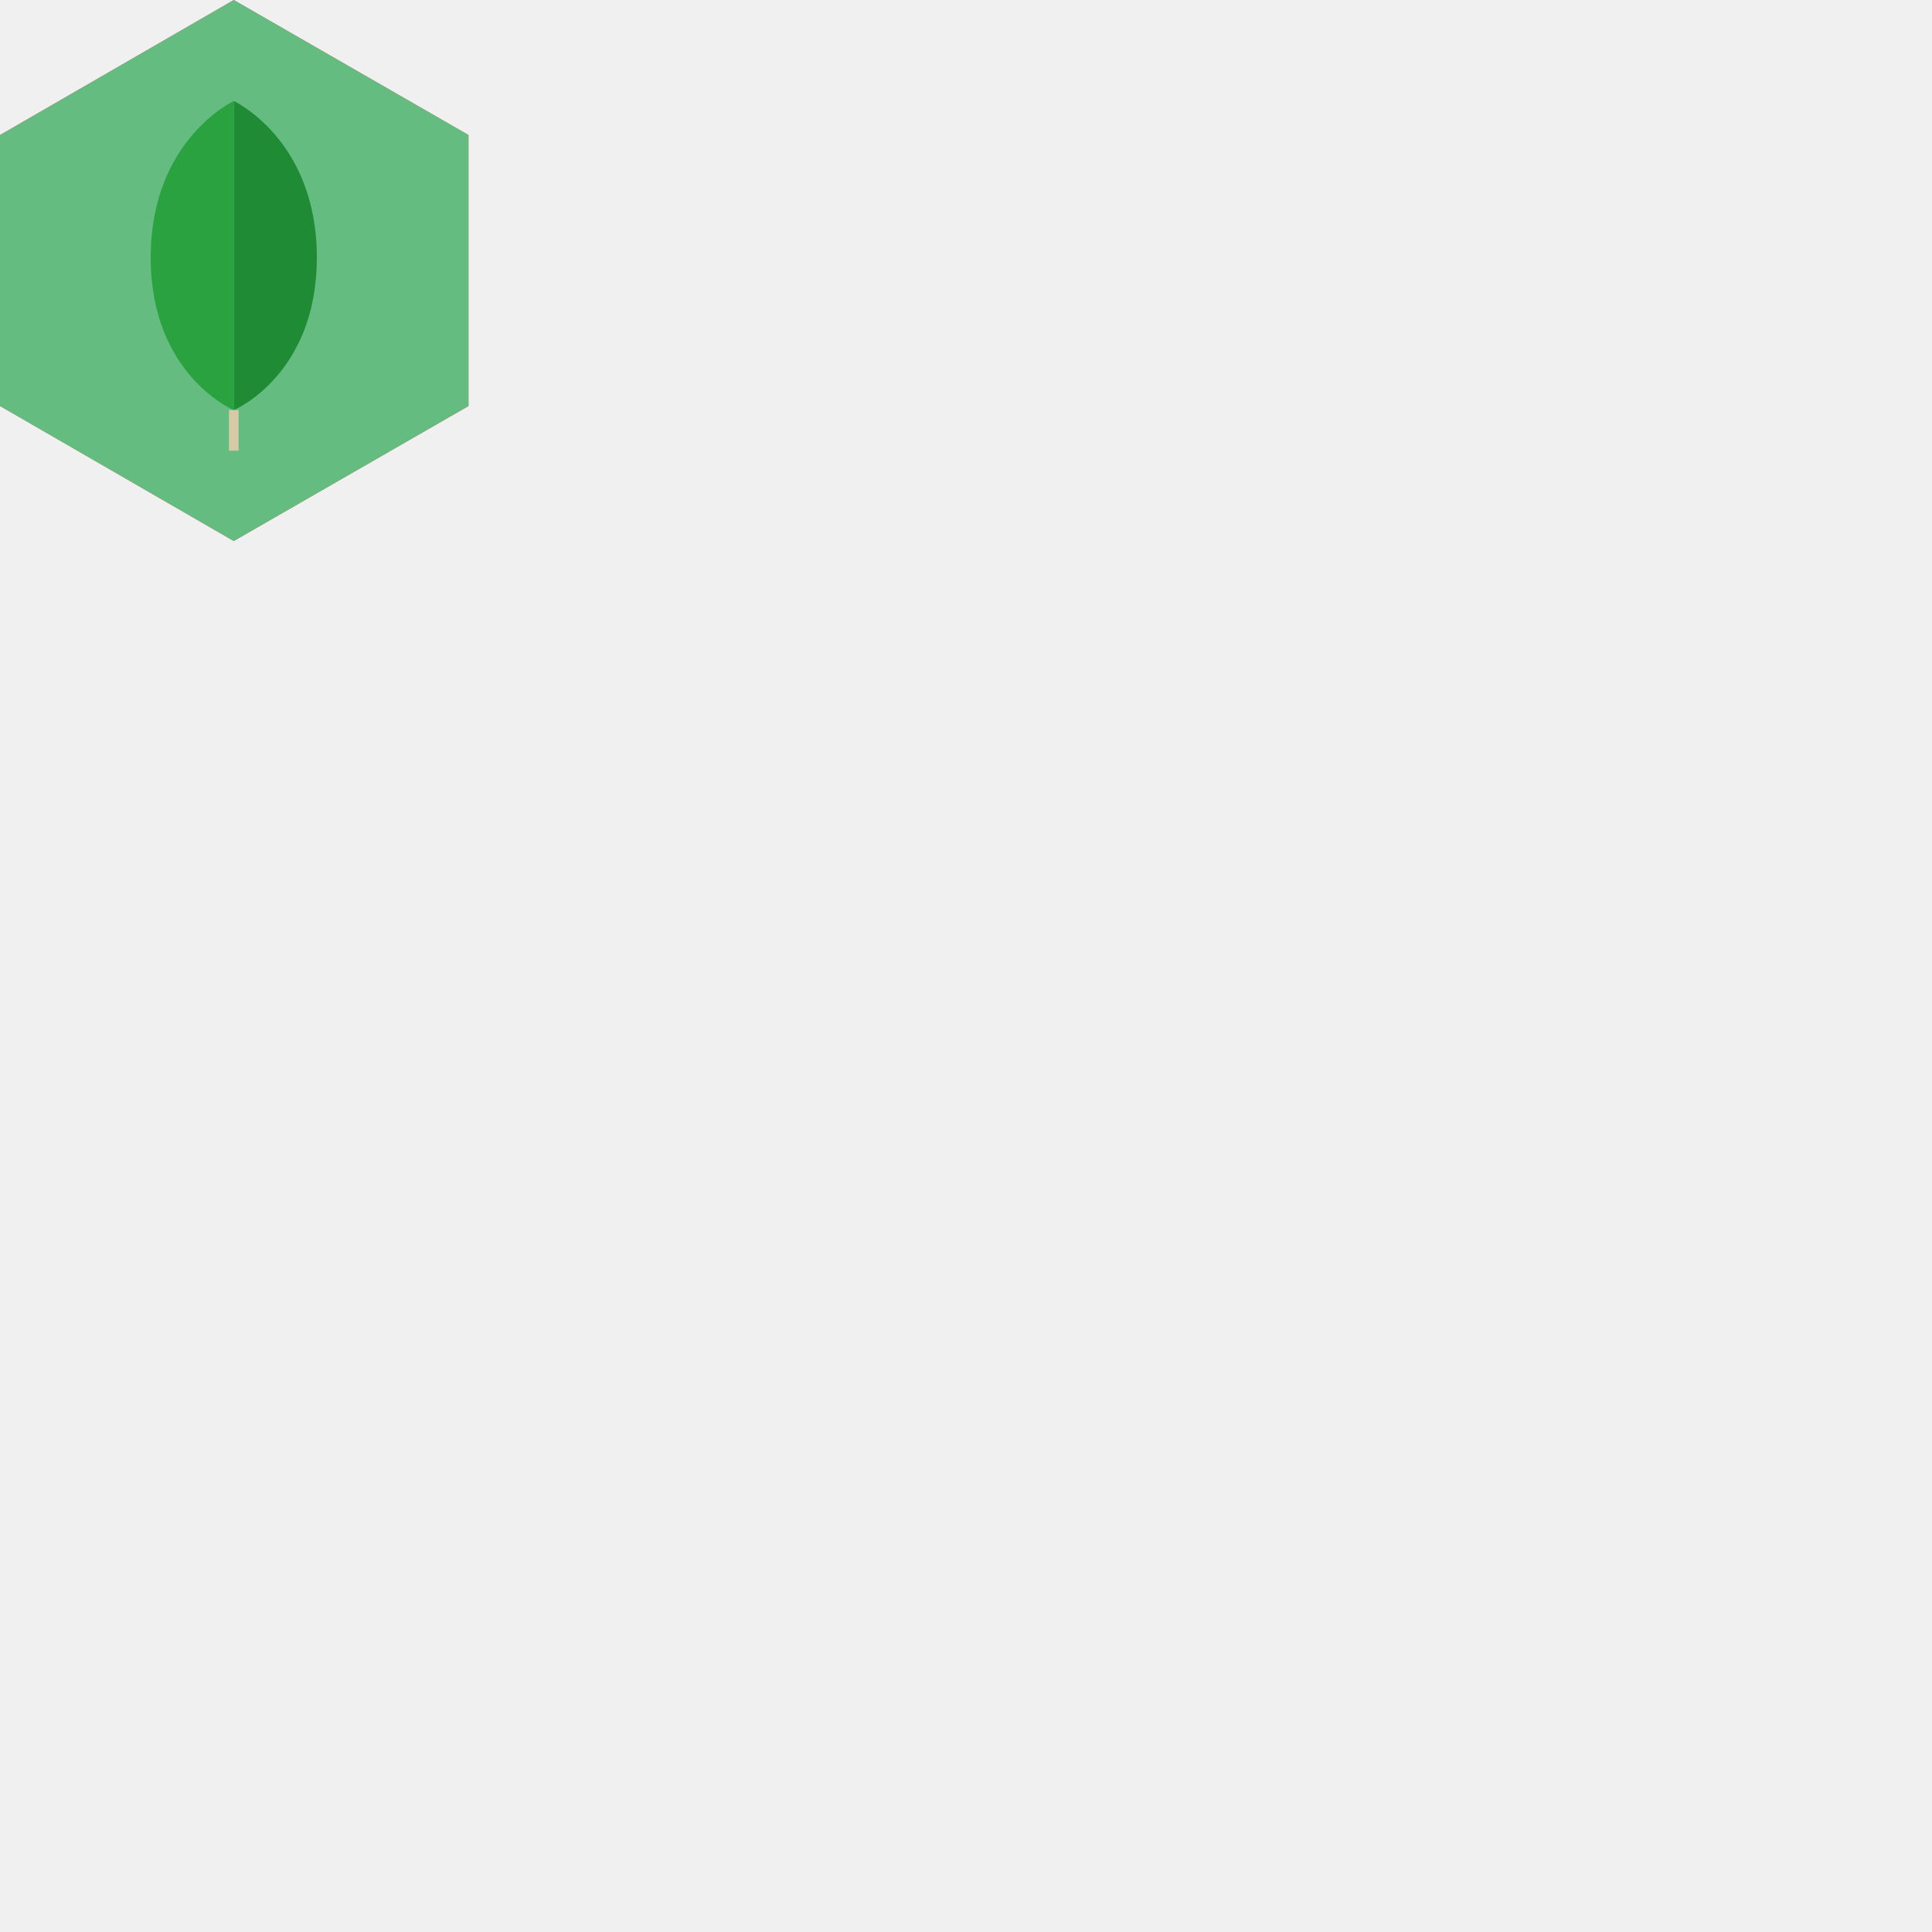
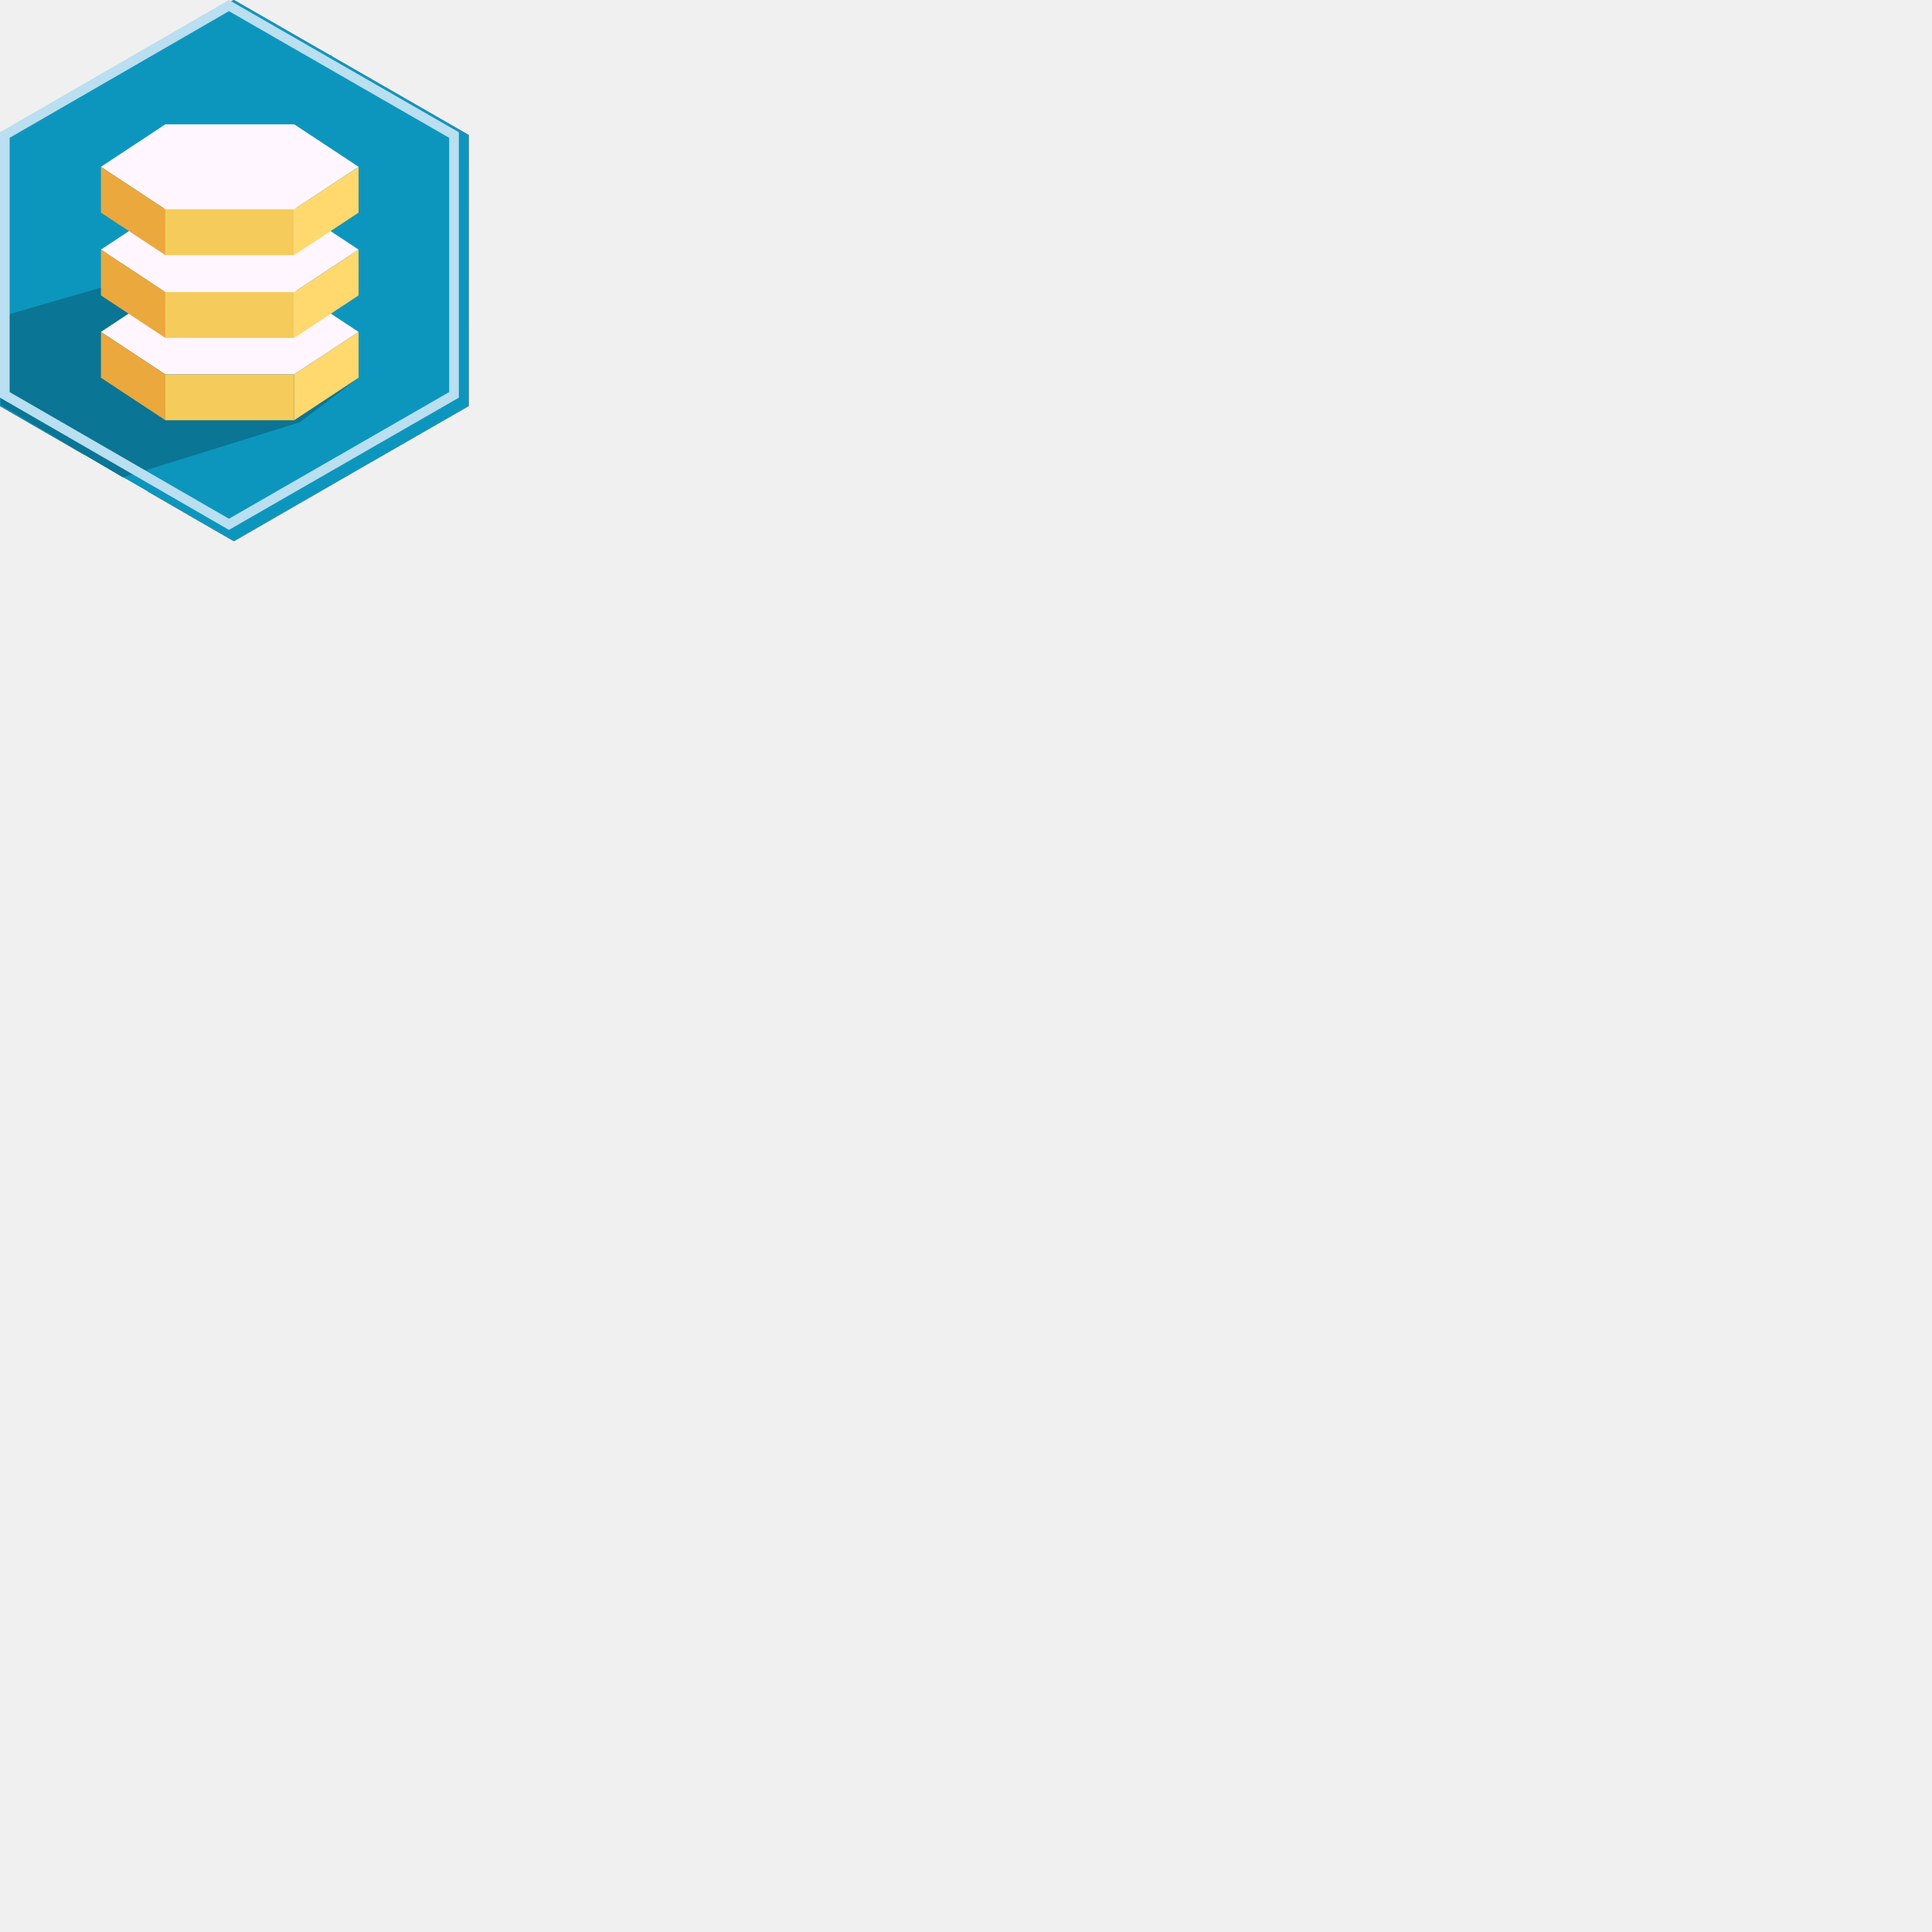
- <svg xmlns="http://www.w3.org/2000/svg" version="1.1" id="Layer_1" x="0px" y="0px" viewBox="0 0 200 200" style="enable-background:new 0 0 200 200;" xml:space="preserve">
+ <svg xmlns="http://www.w3.org/2000/svg" xmlns:xlink="http://www.w3.org/1999/xlink" version="1.1" id="Layer_1" x="0px" y="0px" viewBox="0 0 200 200" style="enable-background:new 0 0 200 200;" xml:space="preserve">
  <style type="text/css">
	.st0{fill:#F06368;stroke:#F06368;stroke-width:2;stroke-miterlimit:10;}
	.st1{fill:#CA2128;}
	.st2{fill:url(#SVGID_1_);}
	.st3{fill:#BE2227;}
	.st4{fill:url(#SVGID_2_);}
	.st5{fill:#621310;}
	.st6{fill:url(#SVGID_3_);}
	.st7{fill:#D32034;}
	.st8{fill:url(#SVGID_4_);}
	.st9{fill:url(#SVGID_5_);}
	.st10{fill:url(#SVGID_6_);}
	.st11{fill:url(#SVGID_7_);}
	.st12{fill:#EF4C53;}
	.st13{opacity:0.61;fill:url(#SVGID_8_);enable-background:new    ;}
	.st14{fill:url(#SVGID_9_);}
	.st15{fill:url(#SVGID_10_);}
- 	.st16{fill:#65BC81;stroke:#65BC81;stroke-width:2;stroke-miterlimit:10;}
- 	.st17{fill:#1F8B35;}
- 	.st18{fill:#2BA240;}
- 	.st19{fill:none;stroke:#D6CBA6;stroke-miterlimit:10;}
+ 	.st16{fill:#8FC733;stroke:#8FC733;stroke-width:2;stroke-miterlimit:10;}
+ 	.st17{fill:#FFFFFF;}
+ 	.st18{fill:#8FC733;}
+ 	.st19{fill:#A1CCCC;stroke:#A1CCCC;stroke-width:2;stroke-miterlimit:10;}
+ 	.st20{fill:#FFA3A9;}
+ 	.st21{fill:none;stroke:#C4C9C9;stroke-width:2;stroke-miterlimit:10;}
+ 	.st22{fill:#ABB0B0;}
+ 	.st23{fill:#FFCC66;stroke:#FFCC66;stroke-width:2;stroke-miterlimit:10;}
+ 	.st24{fill:#3672A7;}
+ 	.st25{fill:#F1AA1D;}
+ 	.st26{fill:#DFDFDF;stroke:#DFDFDF;stroke-width:2;stroke-miterlimit:10;}
+ 	.st27{fill:#4A81AB;}
+ 	.st28{fill:#5EA5DB;}
+ 	.st29{fill:#AAC1D6;}
+ 	.st30{fill:none;stroke:#5EA5DB;stroke-width:2;stroke-miterlimit:10;}
+ 	.st31{fill:none;stroke:#5EA5DB;stroke-width:2;stroke-miterlimit:10;stroke-dasharray:3.581,2.387;}
+ 	.st32{fill:none;stroke:#5EA5DB;stroke-width:2;stroke-miterlimit:10;stroke-dasharray:3.119,2.079;}
+ 	.st33{fill:none;stroke:#5EA5DB;stroke-width:2;stroke-miterlimit:10;stroke-dasharray:3.119,2.08;}
+ 	.st34{fill:none;stroke:#5EA5DB;stroke-width:2;stroke-miterlimit:10;stroke-dasharray:3.12,2.08;}
+ 	.st35{fill:#B07C5C;stroke:#B07C5C;stroke-width:2;stroke-miterlimit:10;}
+ 	.st36{fill:#DFDFDF;}
+ 	.st37{clip-path:url(#SVGID_12_);fill:#D69F72;}
+ 	.st38{clip-path:url(#SVGID_14_);fill:#B37E5D;}
+ 	.st39{fill:none;stroke:#FFFFFF;stroke-width:3;stroke-miterlimit:10;}
+ 	.st40{fill:none;stroke:#DFDFDF;stroke-linecap:round;stroke-miterlimit:10;}
+ 	.st41{fill:none;stroke:#FFFFFF;stroke-width:2;stroke-miterlimit:10;}
+ 	.st42{fill:#9CB3F0;stroke:#9CB3F0;stroke-width:2;stroke-miterlimit:10;}
+ 	.st43{fill:#52638F;}
+ 	.st44{fill:#374E78;}
+ 	.st45{fill:#2D3652;}
+ 	.st46{fill:#FF3030;stroke:#FF3030;stroke-width:2;stroke-miterlimit:10;}
+ 	.st47{fill:#B32222;}
+ 	.st48{fill:#FF0000;}
+ 	.st49{fill:#5ECC81;stroke:#5ECC81;stroke-width:2;stroke-miterlimit:10;}
+ 	.st50{fill:#1F8B35;}
+ 	.st51{fill:#2BA240;}
+ 	.st52{fill:none;stroke:#D6CBA6;stroke-miterlimit:10;}
+ 	.st53{fill:#7197EE;stroke:#7197EE;stroke-width:2;stroke-miterlimit:10;}
+ 	.st54{fill:#4A67A8;}
+ 	.st55{fill:#FFC88D;}
+ 	.st56{fill:url(#path3352_1_);}
+ 	.st57{fill:url(#path4028_1_);}
+ 	.st58{fill:#002B64;}
+ 	.st59{fill:#678AD9;}
+ 	.st60{fill:#394E80;}
+ 	.st61{fill:#C7FFFA;}
+ 	.st62{fill:#D1DEE8;stroke:#D1DEE8;stroke-width:2;stroke-miterlimit:10;}
+ 	.st63{fill:#3D8EC9;}
+ 	.st64{fill:#2C668F;}
+ 	.st65{fill:#DB2317;stroke:#DB2317;stroke-width:2;stroke-miterlimit:10;}
+ 	.st66{fill:#AB1B12;}
+ 	.st67{fill:#FF3226;}
+ 	.st68{fill:#F25C5C;stroke:#F25C5C;stroke-width:2;stroke-miterlimit:10;}
+ 	.st69{fill:#FCFCFC;}
+ 	.st70{fill:#FF8754;}
+ 	.st71{fill:#35C7F0;stroke:#35C7F0;stroke-width:2;stroke-miterlimit:10;}
+ 	.st72{fill:#FFD56B;}
+ 	.st73{fill:#FFEE9E;}
+ 	.st74{fill:#FFFCE6;}
+ 	.st75{fill:#0D96BD;stroke:#0D96BD;stroke-width:2;stroke-miterlimit:10;}
+ 	.st76{fill:#0A7594;}
+ 	.st77{fill:#FFF6FF;}
+ 	.st78{fill:#FFD86E;}
+ 	.st79{fill:#F5CC5B;}
+ 	.st80{fill:#EBA83D;}
+ 	.st81{fill:none;stroke:#B9DFF0;stroke-miterlimit:10;}
</style>
  <g id="hex-ruby_x60_49x57">
    <polygon id="_x3E_bg" class="st0" points="47.5,41.454 24.2,54.854 1,41.454 1,14.554 24.2,1.154 47.5,14.554  " />
    <path class="st1" d="M25,34.354" />
-     <linearGradient id="SVGID_1_" gradientUnits="userSpaceOnUse" x1="38.748" y1="-489.85" x2="29.896" y2="-532.843" gradientTransform="matrix(1 0 0 1 0 560)">
+     <linearGradient id="SVGID_1_" gradientUnits="userSpaceOnUse" x1="38.748" y1="-769.85" x2="29.896" y2="-812.843" gradientTransform="matrix(1 0 0 1 0 840)">
      <stop offset="0" style="stop-color:#EF4C53" />
      <stop offset="0.165" style="stop-color:#EB4A51" />
      <stop offset="0.336" style="stop-color:#DE454B" />
      <stop offset="0.51" style="stop-color:#CA3D41" />
      <stop offset="0.687" style="stop-color:#AC3133" />
      <stop offset="0.863" style="stop-color:#872221" />
      <stop offset="1" style="stop-color:#651410" />
    </linearGradient>
    <polygon class="st2" points="37.9,34.354 30.6,25.754 25,35.054  " />
    <polygon class="st3" points="30.6,25.754 36.5,21.854 37.9,34.354  " />
-     <linearGradient id="SVGID_2_" gradientUnits="userSpaceOnUse" x1="55.923" y1="-523.806" x2="34.114" y2="-535.501" gradientTransform="matrix(1 0 0 1 0 560)">
+     <linearGradient id="SVGID_2_" gradientUnits="userSpaceOnUse" x1="55.923" y1="-803.806" x2="34.114" y2="-815.501" gradientTransform="matrix(1 0 0 1 0 840)">
      <stop offset="0" style="stop-color:#EF4C53" />
      <stop offset="0.165" style="stop-color:#EB4A51" />
      <stop offset="0.336" style="stop-color:#DE454B" />
      <stop offset="0.51" style="stop-color:#CA3D41" />
      <stop offset="0.687" style="stop-color:#AC3133" />
      <stop offset="0.863" style="stop-color:#872221" />
      <stop offset="1" style="stop-color:#651410" />
    </linearGradient>
    <polygon class="st4" points="37.9,34.354 44,25.754 36.5,17.954 36.5,21.854  " />
    <polygon class="st5" points="12.1,34.354 19.4,25.754 25,35.054  " />
    <polygon class="st3" points="19.4,25.754 13.4,21.854 12.1,34.354  " />
    <polygon class="st3" points="19.4,25.754 13.4,21.854 12.1,34.354  " />
-     <linearGradient id="SVGID_3_" gradientUnits="userSpaceOnUse" x1="10.871" y1="-526.807" x2="14.561" y2="-533.073" gradientTransform="matrix(1 0 0 1 0 560)">
+     <linearGradient id="SVGID_3_" gradientUnits="userSpaceOnUse" x1="10.871" y1="-806.807" x2="14.561" y2="-813.073" gradientTransform="matrix(1 0 0 1 0 840)">
      <stop offset="0" style="stop-color:#FFFFFF" />
      <stop offset="1" style="stop-color:#FFFFFF;stop-opacity:0" />
    </linearGradient>
    <polygon class="st6" points="19.4,25.754 13.4,21.854 12.1,34.354  " />
    <polygon class="st7" points="12.1,33.654 5.9,25.754 13.4,17.954 13.4,21.854  " />
-     <linearGradient id="SVGID_4_" gradientUnits="userSpaceOnUse" x1="20.151" y1="-538.513" x2="9.336" y2="-532.204" gradientTransform="matrix(1 0 0 1 0 560)">
+     <linearGradient id="SVGID_4_" gradientUnits="userSpaceOnUse" x1="20.151" y1="-818.513" x2="9.336" y2="-812.204" gradientTransform="matrix(1 0 0 1 0 840)">
      <stop offset="0" style="stop-color:#FFFFFF" />
      <stop offset="1" style="stop-color:#FFFFFF;stop-opacity:0" />
    </linearGradient>
    <polygon class="st8" points="12.1,33.654 5.9,25.754 13.4,17.954 13.4,21.854  " />
-     <linearGradient id="SVGID_5_" gradientUnits="userSpaceOnUse" x1="5.879" y1="-530.298" x2="23.305" y2="-540.184" gradientTransform="matrix(1 0 0 1 0 560)">
+     <linearGradient id="SVGID_5_" gradientUnits="userSpaceOnUse" x1="5.879" y1="-810.298" x2="23.305" y2="-820.184" gradientTransform="matrix(1 0 0 1 0 840)">
      <stop offset="0" style="stop-color:#621310" />
      <stop offset="0.172" style="stop-color:#661312;stop-opacity:0.828" />
      <stop offset="0.351" style="stop-color:#731418;stop-opacity:0.649" />
      <stop offset="0.533" style="stop-color:#871621;stop-opacity:0.467" />
      <stop offset="0.717" style="stop-color:#A5182E;stop-opacity:0.283" />
      <stop offset="0.901" style="stop-color:#CA1A3F;stop-opacity:0.099" />
      <stop offset="1" style="stop-color:#E11C4A;stop-opacity:0" />
    </linearGradient>
    <polygon class="st9" points="12.1,33.654 5.9,25.754 13.4,17.954 13.4,21.854  " />
-     <linearGradient id="SVGID_6_" gradientUnits="userSpaceOnUse" x1="20.44" y1="-534.449" x2="26.862" y2="-530.215" gradientTransform="matrix(1 0 0 1 0 560)">
+     <linearGradient id="SVGID_6_" gradientUnits="userSpaceOnUse" x1="20.44" y1="-814.449" x2="26.862" y2="-810.215" gradientTransform="matrix(1 0 0 1 0 840)">
      <stop offset="0" style="stop-color:#EE3A3F" />
      <stop offset="1" style="stop-color:#AC2125" />
    </linearGradient>
    <polygon class="st10" points="25,25.754 19.4,25.754 19.4,25.754 25,35.054 30.6,25.754 30.6,25.754  " />
-     <linearGradient id="SVGID_7_" gradientUnits="userSpaceOnUse" x1="17.976" y1="-525.296" x2="27.318" y2="-534.806" gradientTransform="matrix(1 0 0 1 0 560)">
+     <linearGradient id="SVGID_7_" gradientUnits="userSpaceOnUse" x1="17.976" y1="-805.296" x2="27.318" y2="-814.806" gradientTransform="matrix(1 0 0 1 0 840)">
      <stop offset="0" style="stop-color:#FFFFFF" />
      <stop offset="1" style="stop-color:#FFFFFF;stop-opacity:0.42" />
    </linearGradient>
    <polygon class="st11" points="25,25.754 19.4,25.754 19.4,25.754 25,35.054 30.6,25.754 30.6,25.754  " />
    <polygon class="st12" points="31.4,14.854 25,14.854 18.5,14.854 13.4,17.954 13.4,21.854 19.4,25.754 25,25.754 30.6,25.754    36.5,21.854 36.5,17.954  " />
-     <linearGradient id="SVGID_8_" gradientUnits="userSpaceOnUse" x1="40.506" y1="-558.734" x2="23.36" y2="-538.19" gradientTransform="matrix(1 0 0 1 0 560)">
+     <linearGradient id="SVGID_8_" gradientUnits="userSpaceOnUse" x1="40.506" y1="-838.734" x2="23.36" y2="-818.19" gradientTransform="matrix(1 0 0 1 0 840)">
      <stop offset="0" style="stop-color:#FFFFFF" />
      <stop offset="1" style="stop-color:#FFFFFF;stop-opacity:0" />
    </linearGradient>
    <polygon class="st13" points="31.4,14.854 25,14.854 18.5,14.854 13.4,17.954 13.4,21.854 19.4,25.754 25,25.754 30.6,25.754    36.5,21.854 36.5,17.954  " />
    <polygon class="st1" points="25,35.054 25,43.854 37.9,34.354  " />
-     <linearGradient id="SVGID_9_" gradientUnits="userSpaceOnUse" x1="47.802" y1="-508.319" x2="14.157" y2="-526.36" gradientTransform="matrix(1 0 0 1 0 560)">
+     <linearGradient id="SVGID_9_" gradientUnits="userSpaceOnUse" x1="47.802" y1="-788.319" x2="14.157" y2="-806.36" gradientTransform="matrix(1 0 0 1 0 840)">
      <stop offset="0" style="stop-color:#EF4C53" />
      <stop offset="0.165" style="stop-color:#EB4A51" />
      <stop offset="0.336" style="stop-color:#DE454B" />
      <stop offset="0.51" style="stop-color:#CA3D41" />
      <stop offset="0.687" style="stop-color:#AC3133" />
      <stop offset="0.863" style="stop-color:#872221" />
      <stop offset="1" style="stop-color:#651410" />
    </linearGradient>
    <polygon class="st14" points="25,35.054 25,35.054 12.1,34.354 25,43.854 25,43.854  " />
-     <linearGradient id="SVGID_10_" gradientUnits="userSpaceOnUse" x1="13.4" y1="-538.146" x2="13.4" y2="-538.146" gradientTransform="matrix(1 0 0 1 0 560)">
+     <linearGradient id="SVGID_10_" gradientUnits="userSpaceOnUse" x1="13.4" y1="-818.146" x2="13.4" y2="-818.146" gradientTransform="matrix(1 0 0 1 0 840)">
      <stop offset="0" style="stop-color:#EF4C53" />
      <stop offset="0.165" style="stop-color:#EB4A51" />
      <stop offset="0.336" style="stop-color:#DE454B" />
      <stop offset="0.51" style="stop-color:#CA3D41" />
      <stop offset="0.687" style="stop-color:#AC3133" />
      <stop offset="0.863" style="stop-color:#872221" />
      <stop offset="1" style="stop-color:#651410" />
    </linearGradient>
    <path class="st15" d="M13.4,21.854" />
  </g>
+   <g id="hex-node_x60_49x57">
+     <polygon id="_x3E_bg_2_" class="st16" points="47.5,41.454 24.2,54.854 1,41.454 1,14.554 24.2,1.154 47.5,14.554  " />
+     <polygon class="st17" points="24.251,10.968 39.75,19.849 39.75,37.613 24.251,46.495 8.75,37.613 8.75,19.849  " />
+     <path class="st18" d="M34.387,23.186c0-0.394-0.207-0.756-0.546-0.949l-9.045-5.423c-0.153-0.091-0.325-0.361-0.499-0.361   c-0.015,0-0.081,0-0.093,0c-0.173,0-0.344,0.271-0.499,0.361l-9.046,5.314c-0.337,0.193-0.547,0.609-0.547,1.004l0.02,14.044   c0,0.193,0.101,0.389,0.272,0.485c0.168,0.101,0.376,0.107,0.543,0.007l5.417-3.075c0.34-0.201,0.589-0.556,0.589-0.945V27.1   c0-0.391,0.165-0.752,0.504-0.945l2.268-1.32c0.17-0.098,0.346-0.146,0.537-0.146c0.186,0,0.372,0.048,0.539,0.146l2.447,1.32   c0.339,0.193,0.706,0.555,0.706,0.945v6.548c0,0.39,0.048,0.748,0.386,0.948l5.294,3.079c0.169,0.1,0.338,0.1,0.506,0   c0.167-0.097,0.251-0.278,0.251-0.472L34.387,23.186z" />
+   </g>
+   <g id="hex-memcached_x60_49x57">
+     <polygon id="_x3E_bg_3_" class="st19" points="47.5,41.454 24.2,54.854 1,41.454 1,14.554 24.2,1.154 47.5,14.554  " />
+     <path class="st17" d="M24.189,46.414c11.756,0,15.858-8.455,15.858-14.135c0-5.679-1.444-13.963-9.117-21.636   c0,5.336-0.058,12.069-6.252,12.069" />
+     <path class="st17" d="M25.169,46.414c-11.756,0-15.858-8.455-15.858-14.135c0-5.679,1.443-13.963,9.116-21.636   c0,5.336,0.058,12.069,6.252,12.069" />
+     <g>
+       <circle class="st17" cx="33.413" cy="31.805" r="3.524" />
+     </g>
+     <g>
+       <path class="st20" d="M33.413,28.689c1.721,0,3.118,1.394,3.118,3.116c0,1.723-1.397,3.118-3.118,3.118    c-1.722,0-3.118-1.395-3.118-3.118C30.294,30.083,31.691,28.689,33.413,28.689 M33.413,27.689c-2.271,0-4.118,1.846-4.118,4.116    c0,2.271,1.848,4.118,4.118,4.118c2.271,0,4.118-1.847,4.118-4.118C37.531,29.535,35.684,27.689,33.413,27.689L33.413,27.689z" />
+     </g>
+     <g>
+       <polyline class="st21" points="24.781,34.753 24.781,40.718 21.245,44.203   " />
+       <line class="st21" x1="28.696" y1="44.04" x2="25.143" y2="40.373" />
+     </g>
+     <g>
+       <circle class="st17" cx="16.926" cy="31.805" r="3.524" />
+     </g>
+     <polygon class="st22" points="27.138,33.905 25.169,35.877 23.197,33.905  " />
+     <g>
+       <path class="st20" d="M16.927,28.689c1.721,0,3.118,1.394,3.118,3.116c0,1.723-1.397,3.118-3.118,3.118    c-1.722,0-3.119-1.395-3.119-3.118C13.808,30.083,15.205,28.689,16.927,28.689 M16.927,27.689c-2.271,0-4.119,1.846-4.119,4.116    c0,2.271,1.848,4.118,4.119,4.118c2.27,0,4.118-1.847,4.118-4.118C21.044,29.535,19.197,27.689,16.927,27.689L16.927,27.689z" />
+     </g>
+   </g>
+   <g id="hex-python_x60_49x57">
+     <polygon id="_x3E_bg_4_" class="st23" points="47.5,41.454 24.2,54.854 1,41.454 1,14.554 24.2,1.154 47.5,14.554  " />
+     <polygon class="st24" points="24.192,17.371 15.584,17.371 15.584,13.769 19.418,9.72 29.737,9.72 33.756,13.916 33.756,24.086    29.989,27.892 17.996,27.892 13.671,32.254 13.671,37.743 9.8,37.251 6.02,33.633 6.02,23.671 10.405,19.284 24.192,19.284  " />
+     <rect x="20" y="12.452" transform="matrix(0.7073 -0.7069 0.7069 0.7073 -3.4237 18.9296)" class="st17" width="2.295" height="2.294" />
+     <polygon class="st17" points="25.149,40.325 33.756,40.325 33.756,43.649 30.101,47.02 19.782,47.02 15.584,43.502 15.584,33.332    19.53,29.805 31.524,29.805 35.669,25.617 35.669,20.039 39.767,20.167 43.321,23.785 43.321,33.747 39.114,38.412 25.149,38.412     " />
+     <rect x="27.699" y="42.619" transform="matrix(0.7075 -0.7067 0.7067 0.7075 -22.492 33.1875)" class="st25" width="2.295" height="2.294" />
+   </g>
+   <g id="hex-storage_x60_49x57">
+     <polygon id="_x3E_bg_5_" class="st26" points="47.5,41.454 24.2,54.854 1,41.454 1,14.554 24.2,1.154 47.5,14.554  " />
+     <polygon class="st27" points="35.052,37.296 35.052,33.456 24.052,41.55 24.052,45.688  " />
+     <polyline class="st28" points="24.127,41.6 9.052,30.553 9.052,34.865 24.014,45.893  " />
+     <polygon class="st17" points="20.537,23.258 9.501,30.553 24.352,41.693 35.061,33.456  " />
+     <polygon class="st29" points="14.998,26.916 29.426,37.865 35.061,33.456 20.612,22.354  " />
+     <polygon class="st27" points="38.052,26.193 38.052,22.354 28.052,30.147 28.052,34.286  " />
+     <polyline class="st28" points="27.97,30.198 13.052,19.15 13.052,23.463 27.937,34.491  " />
+     <polygon class="st17" points="23.803,12.155 13.186,19.15 28.037,30.29 38.326,22.354  " />
+     <g>
+       <g>
+         <line class="st30" x1="34.851" y1="6.521" x2="33.609" y2="7.362" />
+         <line class="st31" x1="31.632" y1="8.7" x2="27.678" y2="11.375" />
+         <line class="st30" x1="26.69" y1="12.044" x2="25.447" y2="12.885" />
+       </g>
+     </g>
+     <g>
+       <g>
+         <line class="st30" x1="39.687" y1="9.64" x2="38.445" y2="10.48" />
+         <line class="st31" x1="36.468" y1="11.818" x2="32.514" y2="14.494" />
+         <line class="st30" x1="31.525" y1="15.163" x2="30.283" y2="16.003" />
+       </g>
+     </g>
+     <g>
+       <g>
+         <line class="st30" x1="44.523" y1="12.758" x2="43.28" y2="13.599" />
+         <line class="st31" x1="41.303" y1="14.936" x2="37.349" y2="17.612" />
+         <line class="st30" x1="36.361" y1="18.281" x2="35.118" y2="19.122" />
+       </g>
+     </g>
+     <g>
+       <g>
+         <line class="st30" x1="12.583" y1="37.26" x2="11.368" y2="38.14" />
+         <line class="st32" x1="9.685" y1="39.361" x2="6.318" y2="41.801" />
+         <line class="st30" x1="5.476" y1="42.412" x2="4.261" y2="43.292" />
+       </g>
+     </g>
+     <g>
+       <g>
+         <line class="st30" x1="17.419" y1="40.378" x2="16.205" y2="41.259" />
+         <line class="st33" x1="14.521" y1="42.479" x2="11.153" y2="44.92" />
+         <line class="st30" x1="10.311" y1="45.53" x2="9.097" y2="46.41" />
+       </g>
+     </g>
+     <g>
+       <g>
+         <line class="st30" x1="22.256" y1="43.497" x2="21.041" y2="44.377" />
+         <line class="st34" x1="19.357" y1="45.597" x2="15.989" y2="48.038" />
+         <line class="st30" x1="15.147" y1="48.648" x2="13.932" y2="49.528" />
+       </g>
+     </g>
+   </g>
+   <g id="hex-java_x60_49x57">
+     <polygon id="_x3E_bg_6_" class="st35" points="47.5,41.454 24.2,54.854 1,41.454 1,14.554 24.2,1.154 47.5,14.554  " />
+     <ellipse class="st17" cx="22.976" cy="41.2" rx="7.22" ry="4.779" />
+     <ellipse class="st36" cx="22.978" cy="26.773" rx="12.512" ry="6.73" />
+     <g>
+       <g>
+         <defs>
+           <ellipse id="SVGID_11_" cx="22.976" cy="29.278" rx="10.351" ry="5.568" />
+         </defs>
+         <clipPath id="SVGID_12_">
+           <use xlink:href="#SVGID_11_" style="overflow:visible;" />
+         </clipPath>
+         <ellipse class="st37" cx="22.976" cy="29.278" rx="10.351" ry="5.568" />
+       </g>
+       <g>
+         <defs>
+           <ellipse id="SVGID_13_" cx="22.976" cy="29.278" rx="10.351" ry="5.568" />
+         </defs>
+         <clipPath id="SVGID_14_">
+           <use xlink:href="#SVGID_13_" style="overflow:visible;" />
+         </clipPath>
+         <path class="st38" d="M38.941,21.708H12.99v6.722c1.913-1.284,4.707-2.108,7.992-2.108c4.483,0,8.241,1.618,9.679,3.762     C30.661,30.084,38.308,29.359,38.941,21.708z" />
+       </g>
+     </g>
+     <path class="st17" d="M29.909,41.791c-0.876,1.913-3.648,2.376-6.933,2.376s-6.061-0.876-6.933-2.169l-0.169,0.037   c-6.427-8.03-5.752-15.024-5.752-15.024l0.248-0.45c0,3.717,5.527,6.942,12.436,6.942c6.911,0,12.599-3.013,12.599-6.73l0.04,0.099   C35.445,26.872,36.336,34.14,29.909,41.791L29.909,41.791L29.909,41.791z" />
+     <g>
+       <path class="st17" d="M22.977,22.043c6.017,0,10.513,2.498,10.513,4.731c0,2.233-4.496,4.73-10.513,4.73    c-6.016,0-10.511-2.497-10.511-4.73C12.466,24.54,16.961,22.043,22.977,22.043 M22.977,20.043c-6.909,0-12.511,3.014-12.511,6.731    s5.602,6.73,12.511,6.73c6.911,0,12.513-3.013,12.513-6.73S29.888,20.043,22.977,20.043L22.977,20.043z" />
+     </g>
+     <path class="st39" d="M35.275,27.45c3.299,0,5.969,2.678,5.969,5.975c0,3.298-2.675,5.975-5.973,5.975s-5.067,0-5.067,0" />
+     <path class="st39" d="M35.275,27.45c3.299,0,5.969,2.678,5.969,5.975c0,3.298-2.675,5.975-5.973,5.975s-5.067,0-5.067,0" />
+     <path class="st40" d="M35.319,28.082c2.14,0,3.985,1.26,4.835,3.078" />
+     <line class="st40" x1="31.161" y1="40.356" x2="36.899" y2="40.356" />
+     <path class="st40" d="M16.613,40.291c-2.69-3.603-3.742-6.888-4.154-8.915" />
+     <path class="st41" d="M32.281,10.727c-1.13,3.81-4.087,6.277-5.478,7.438" />
+     <path class="st41" d="M16.613,19.217c-0.626-4.485,1.974-6.653,4.063-8.396c0.631-0.528,1.125-0.976,1.5-1.378" />
+     <path class="st41" d="M27.686,5.665c1.197,4.537-2.15,7.328-3.947,8.828c-2.146,1.79-2.624,2.38-2.389,4.063" />
+   </g>
+   <g id="hex-php_x60_49x57">
+     <polygon id="_x3E_bg_7_" class="st42" points="47.5,41.454 24.2,54.854 1,41.454 1,14.554 24.2,1.154 47.5,14.554  " />
+     <polyline class="st43" points="31.311,33.557 24.25,56.021 48.475,41.979 48.524,15.809 37.646,14.264  " />
+     <polygon class="st44" points="40.547,17.259 47.282,27.064 36.617,45.395 32.767,36.805  " />
+     <polygon class="st43" points="18.505,15.446 24.27,10.384 29.895,11.227 37.066,10.384 45.46,26.962 36.865,38.95 28.05,34.886    29.332,27.116 28.05,33.503 24.888,33.296 22.326,36.017 20.536,35.722 20.366,33.776 18.505,34.709 16.395,43.458 12.082,44.501    3.6,38.981 6.403,37.671 11.646,40.356 13.583,38.981 11.895,27.883  " />
+     <polygon class="st17" points="20.883,27.364 22.161,29.647 17.986,30.597 8.652,23.425 10.033,22.722 17.966,27.89  " />
+     <polygon class="st17" points="10.732,29.013 7.92,29.013 3.28,25.153 2.295,25.895 7.217,30.608 11.294,31.058  " />
+     <circle class="st45" cx="24.233" cy="21.2" r="1.823" />
+     <polygon class="st44" points="31.311,18.544 28.269,33.557 25.449,33.375  " />
+   </g>
+   <g id="hex-couch-db_x60_49x57">
+     <polygon id="_x3E_bg_8_" class="st46" points="47.5,41.454 24.2,54.854 1,41.454 1,14.554 24.2,1.154 47.5,14.554  " />
+     <g>
+       <polygon class="st47" points="4.39,39.073 44.109,39.073 44.109,23.724 41.627,23.724 41.627,16.334 7.153,16.334 7.153,23.783     4.39,23.783   " />
+       <polygon class="st48" points="39.1,25.081 39.1,18.472 9.716,18.472 9.716,23.96 7.233,23.96 7.233,36.763 9.716,36.763     11.274,36.763 35.637,36.763 39.1,36.763 41.467,36.763 41.467,25.081   " />
+       <polygon class="st47" points="11.274,32.456 11.274,38.238 37.195,38.238 37.195,32.042 19.01,34.109   " />
+       <polygon class="st47" points="11.274,24.904 11.274,28.798 17.762,30.974 37.195,29.093 37.195,25.14 33.155,27.618     26.458,24.904 18.665,26.32   " />
+       <polygon class="st17" points="8.388,22.441 11.562,21.187 10.351,19.888 10.351,15.298 14.853,15.298 14.853,20.005     20.613,15.326 27.958,16.851 28.131,18.472 25.822,18.472 24.667,18.472 21.838,18.472 18.722,21.777 20.684,24.372 27.38,22.072     33.327,26.968 36.733,27.765 37.195,29.093 31.306,29.683 31.018,28.857 30.675,28.689 26.92,26.378 20.269,30.511 21.365,40.915     18.086,41.04 15.546,30.214 14.45,29.859 11.216,25.318 9.658,25.318 9.658,26.437 8.85,26.083 8.85,27.765 7.233,27.146     7.233,23.781   " />
+     </g>
+   </g>
  <g id="hex-mongo-db_x60_49x57">
-     <polygon id="_x3E_bg_1_" class="st16" points="47.5,41.454 24.2,54.854 1,41.454 1,14.554 24.2,1.154 47.5,14.554  " />
-     <path class="st17" d="M24.2,10.454v32c0,0,8.6-3.6,8.6-15.8S24.2,10.454,24.2,10.454z" />
-     <path class="st18" d="M24.2,10.454v32c0,0-8.6-3.6-8.6-15.8S24.2,10.454,24.2,10.454z" />
-     <line class="st19" x1="24.2" y1="42.454" x2="24.2" y2="46.654" />
+     <polygon id="_x3E_bg_1_" class="st49" points="47.5,41.454 24.2,54.854 1,41.454 1,14.554 24.2,1.154 47.5,14.554  " />
+     <path class="st50" d="M24.2,10.454v32c0,0,8.6-3.6,8.6-15.8S24.2,10.454,24.2,10.454z" />
+     <path class="st51" d="M24.2,10.454v32c0,0-8.6-3.6-8.6-15.8S24.2,10.454,24.2,10.454z" />
+     <line class="st52" x1="24.2" y1="42.454" x2="24.2" y2="46.654" />
+   </g>
+   <g id="hex-maria-db_x60_49x57">
+     <polygon id="_x3E_bg_9_" class="st53" points="47.5,41.454 24.2,54.854 1,41.454 1,14.554 24.2,1.154 47.5,14.554  " />
+     <circle class="st17" cx="21.705" cy="10.382" r="0.752" />
+     <circle class="st17" cx="26.121" cy="6.755" r="0.752" />
+     <circle class="st17" cx="10.18" cy="12.701" r="0.752" />
+     <circle class="st17" cx="45.075" cy="26.095" r="0.752" />
+     <polygon class="st54" points="24.144,55.892 5.697,45.179 43.029,45.195  " />
+     <path id="path3352_5_" class="st55" d="M20.981,54.17c0,0,3.449-17.216,5.119-19.816c1.786-2.778,4.565-4.491,7.102-6.271   c2.883-2.023,5.455-4.132,5.898-7.986c-3.04-0.281-3.743-0.984-4.192-2.516c-1.522,0.857-2.922,1.041-4.504,1.088   c-1.372,0.042-2.879-0.02-4.72,0.17C12.238,20.22,1.9,43.099,1.9,43.099L20.981,54.17z" />
+     <radialGradient id="path3352_1_" cx="134.691" cy="212.618" r="22.823" gradientTransform="matrix(0.3794 -0.9252 -0.3629 -0.1488 51.817 202.0306)" gradientUnits="userSpaceOnUse">
+       <stop offset="0" style="stop-color:#543824" />
+       <stop offset="1" style="stop-color:#8B5E3C;stop-opacity:0" />
+     </radialGradient>
+     <path id="path3352_2_" class="st56" d="M20.981,54.17c0,0,3.449-17.216,5.119-19.816c1.786-2.778,4.565-4.491,7.102-6.271   c2.883-2.023,5.455-4.132,5.898-7.986c-3.04-0.281-3.743-0.984-4.192-2.516c-1.522,0.857-2.922,1.041-4.504,1.088   c-1.372,0.042-2.879-0.02-4.72,0.17C12.238,20.22,1.9,43.099,1.9,43.099L20.981,54.17z" />
+     <radialGradient id="path4028_1_" cx="658.712" cy="-307.139" r="12.954" gradientTransform="matrix(0.108 0.3929 -1.445 0.397 -489.6873 -118.9556)" gradientUnits="userSpaceOnUse">
+       <stop offset="0" style="stop-color:#FFFFFF" />
+       <stop offset="1" style="stop-color:#FFFFFF;stop-opacity:0" />
+     </radialGradient>
+     <path id="path4028_3_" class="st57" d="M34.914,17.575c-1.522,0.857-2.919,1.046-4.5,1.094c-1.372,0.041-2.891-0.021-4.731,0.168   c-5.668,0.582-11.003,5.378-14.076,9.019l12.52,12.641c0.654-2.819,1.259-5.022,1.977-6.14c1.785-2.78,4.57-4.488,7.107-6.268   c2.883-2.022,5.444-4.137,5.888-7.99C36.058,19.817,35.364,19.106,34.914,17.575z" />
+     <path id="path3880_6_" class="st58" d="M20.622,25.135c2.155,1.872,6.678,0.37,5.87-3.354   C23.143,21.505,21.203,22.64,20.622,25.135z" />
+     <path id="path3880_5_" class="st17" d="M23.654,23.285c0.487,0.424,1.51,0.084,1.328-0.758   C24.223,22.465,23.785,22.721,23.654,23.285z" />
+     <path id="path3882_3_" class="st59" d="M35.063,23.313c-0.05,0.878-0.337,2.105,0.44,3.963c0.13,0.319-0.024,0.64-0.232,0.151   c-0.739-1.821-0.578-2.813-0.489-4.064C34.849,22.841,35.067,22.952,35.063,23.313z" />
+     <path id="path3884_3_" class="st59" d="M34.065,23.344c-0.232,1.108-0.975,3.245-0.351,5.755c0.104,0.432-0.15,0.811-0.322,0.148   c-0.585-2.458-0.043-4.316,0.312-5.893C33.883,22.7,34.14,22.886,34.065,23.344z" />
+     <path id="path3888_3_" class="st59" d="M32.961,23.201c-0.385,1.073-1.617,4.608-1.349,7.184c0.043,0.443-0.262,0.79-0.337,0.107   c-0.236-2.525,0.758-5.811,1.325-7.329C32.872,22.538,33.099,22.757,32.961,23.201z" />
+     <path class="st60" d="M34.914,17.575c0,0,2.307-2.483,3.569-2.386c0.685,0.053,1.056,0.275,1.372,1.193   c0.316,0.918-0.757,3.716-0.757,3.716s-1.987,0.158-3.042-0.37S34.914,17.575,34.914,17.575z" />
+     <polygon class="st17" points="47.325,42.715 37.515,48.371 36.052,49.188 36.74,41.252 41.27,34.212 43.86,37.902 45.86,41.152     " />
+     <polygon class="st61" points="39.688,39.021 40.33,43.161 37.515,48.371 36.061,49.204 33.785,50.513 37.874,36.539 41.38,34.263     " />
+   </g>
+   <g id="hex-postgres-db_x60_49x57">
+     <polygon id="_x3E_bg_10_" class="st62" points="47.5,41.454 24.2,54.854 1,41.454 1,14.554 24.2,1.154 47.5,14.554  " />
+     <path class="st63" d="M21.8,37.488v8.942c0,2.159,1.757,3.916,3.916,3.916s3.916-1.757,3.916-3.916v-8.732   c0-1.853,1.42-3.38,3.229-3.552V23.632c0-5.243-4.265-9.509-9.509-9.509c-5.242,0-9.508,4.266-9.508,9.509v8.548   c0,1.385,0.982,2.49,2.285,2.635c0.608-0.444,1.342-0.685,2.103-0.685c1.897,0,3.454,1.488,3.563,3.359L21.8,37.488L21.8,37.488z" />
+     <circle class="st64" cx="29.536" cy="24.606" r="3.325" />
+     <path class="st64" d="M26.541,25.987c0,0,4.65,5.623,4.65,8.76c0,0,0.713-0.584,1.67-0.602v-9.539" />
+     <circle class="st64" cx="17.766" cy="25.077" r="3.865" />
+     <path class="st64" d="M21.631,25.077c0,3.547-3.092,5.275-3.092,8.958c0,0-2.138,0.286-2.41,0.779c0,0-0.681,0.084-1.545-0.779   s-0.74-1.856-0.74-1.856v-6.784" />
+     <circle class="st63" cx="17.903" cy="24.605" r="1.299" />
+     <circle class="st64" cx="23.097" cy="37.48" r="1.284" />
+     <rect x="21.813" y="37.48" class="st64" width="2.569" height="9.253" />
+     <circle class="st64" cx="25.716" cy="49.016" r="1.297" />
+     <path class="st64" d="M24.382,46.733c0,0.897,0.281,0.986,1.334,0.986s0,2.594,0,2.594c-2.448,0-3.903-2.113-3.903-3.58" />
+     <path class="st63" d="M17.299,11.992c-7.262,0-13.148,5.887-13.148,13.148c0,5.065,2.868,9.453,7.066,11.646v-4.197   c-0.01-0.136-0.02-0.271-0.02-0.409v-8.548c0-5.258,3.362-9.732,8.043-11.424c0.011-0.016,0.031-0.033,0.043-0.049   C18.635,12.059,17.976,11.992,17.299,11.992z" />
+     <path class="st63" d="M18.168,36.264c-1.029-0.146-1.983,0.569-2.13,1.598c-0.639,4.137,0.603,8.751,0.603,8.751   s2.418-3.34,3.124-8.221l0,0v-0.001C19.912,37.364,19.197,36.41,18.168,36.264z" />
+     <path class="st63" d="M34.866,37.513v-0.002c-0.127-1.031-1.065-1.765-2.097-1.638s-1.766,1.066-1.64,2.099   c0.462,4.16,2.863,8.292,2.863,8.292S35.456,42.408,34.866,37.513z" />
+     <path class="st64" d="M7.989,15.858c-2.371,2.378-3.837,5.659-3.837,9.282c0,3.62,1.469,6.888,3.837,9.262V15.858z" />
+     <circle class="st63" cx="29.536" cy="24.605" r="1.299" />
+     <circle class="st64" cx="17.923" cy="38.093" r="1.871" />
+     <circle class="st64" cx="33.061" cy="37.705" r="1.871" />
+     <g>
+       <path class="st63" d="M29.808,11.692c-0.97,0-1.908,0.127-2.812,0.344c4.926,1.553,8.509,6.163,8.509,11.594v11.744    c4.924-4.924,6.318-7.093,6.318-11.667C41.824,17.072,36.444,11.692,29.808,11.692z" />
+     </g>
+     <path class="st64" d="M36.808,28.666c0,1.476,0.515,2.83,1.37,3.898c2.773-3.139,3.645-5.254,3.645-8.857   c0-0.389-0.022-0.773-0.059-1.153C38.934,23.15,36.808,25.659,36.808,28.666z" />
+   </g>
+   <g id="hex-redis_x60_49x57">
+     <polygon id="_x3E_bg_11_" class="st65" points="47.5,41.454 24.2,54.854 1,41.454 1,14.554 24.2,1.154 47.5,14.554  " />
+     <polygon class="st66" points="24.102,45.625 7.358,36.417 7.358,32.461 24.102,41.669  " />
+     <polygon class="st67" points="7.358,32.461 24.102,41.669 42.16,32.297 25.416,23.089  " />
+     <polygon class="st66" points="24.102,45.625 42.16,36.253 42.16,32.297 24.102,41.669  " />
+     <polygon class="st66" points="24.102,39.272 7.358,30.063 7.358,26.108 24.102,35.316  " />
+     <polygon class="st67" points="7.358,26.108 24.102,35.316 42.16,25.944 25.416,16.736  " />
+     <polygon class="st66" points="24.102,39.272 42.16,29.899 42.16,25.944 24.102,35.316  " />
+     <polygon class="st66" points="24.102,32.918 7.358,23.71 7.358,19.754 24.102,28.962  " />
+     <polygon class="st67" points="7.358,19.754 24.102,28.962 42.16,19.59 25.416,10.382  " />
+     <polygon class="st66" points="24.102,32.918 42.16,23.546 42.16,19.59 24.102,28.962  " />
+   </g>
+   <g id="hex-percona-db_x60_49x57">
+     <polygon id="_x3E_bg_12_" class="st68" points="47.5,41.454 24.2,54.854 1,41.454 1,14.554 24.2,1.154 47.5,14.554  " />
+     <circle class="st69" cx="24.633" cy="27.232" r="16.125" />
+     <circle class="st70" cx="24.633" cy="27.232" r="9.393" />
+     <polygon class="st69" points="15.299,50.949 8.713,47.174 8.713,27.585 15.299,27.585  " />
+   </g>
+   <g id="hex-default_x60_49x57">
+     <polygon id="_x3E_bg_13_" class="st71" points="47.5,41.454 24.2,54.854 1,41.454 1,14.554 24.2,1.154 47.5,14.554  " />
+     <circle class="st72" cx="24.35" cy="27.045" r="11.669" />
+     <circle class="st17" cx="12.571" cy="11.571" r="1.266" />
+     <circle class="st17" cx="43.369" cy="15.177" r="1.266" />
+     <circle class="st17" cx="4.47" cy="17.716" r="0.87" />
+     <circle class="st17" cx="33.624" cy="40.658" r="0.87" />
+     <circle class="st17" cx="22.457" cy="41.409" r="0.87" />
+     <circle class="st17" cx="17.872" cy="46.656" r="0.871" />
+     <circle class="st17" cx="43.498" cy="41.41" r="0.871" />
+     <circle class="st17" cx="12.79" cy="41.384" r="2.496" />
+     <circle class="st17" cx="36.425" cy="13.069" r="2.496" />
+     <circle class="st17" cx="40.035" cy="20.171" r="1.789" />
+     <path class="st73" d="M36.019,27.046c0,6.44-23.339,6.44-23.339,0c0-6.444,5.224-11.67,11.671-11.67   C30.791,15.376,36.019,20.601,36.019,27.046z" />
+     <path class="st74" d="M30.437,22.139c-2.033-2.312-6.645-3.773-8.851-3.553c2.29-1.289,3.899-1.3,5.665-0.709   C29.013,18.467,30.094,20.078,30.437,22.139z" />
+   </g>
+   <g id="hex-default-db_x60_49x57">
+     <polygon id="_x3E_bg_14_" class="st75" points="47.5,41.454 24.2,54.854 1,41.454 1,14.554 24.2,1.154 47.5,14.554  " />
+     <polygon class="st76" points="37.118,39.103 31.023,43.721 12.713,49.418 0.059,41.919 0.059,32.78 13.153,28.996 17.399,31.608     " />
+     <polygon class="st77" points="17.117,38.758 10.449,34.359 17.117,29.96 30.451,29.96 37.118,34.359 30.451,38.758  " />
+     <polygon class="st78" points="37.118,34.359 37.118,39.103 30.451,43.502 30.451,38.758  " />
+     <rect x="17.117" y="38.758" class="st79" width="13.335" height="4.744" />
+     <polygon class="st80" points="17.117,38.758 10.449,34.359 10.449,39.103 17.117,43.502  " />
+     <polygon class="st77" points="17.117,30.237 10.449,25.837 17.117,21.438 30.451,21.438 37.118,25.837 30.451,30.237  " />
+     <polygon class="st78" points="37.118,25.837 37.118,30.581 30.451,34.981 30.451,30.237  " />
+     <rect x="17.117" y="30.237" class="st79" width="13.335" height="4.744" />
+     <polygon class="st80" points="17.117,30.237 10.449,25.837 10.449,30.581 17.117,34.981  " />
+     <polygon class="st77" points="17.117,21.665 10.449,17.266 17.117,12.867 30.451,12.867 37.118,17.266 30.451,21.665  " />
+     <polygon class="st78" points="37.118,17.266 37.118,22.01 30.451,26.409 30.451,21.665  " />
+     <rect x="17.117" y="21.665" class="st79" width="13.335" height="4.744" />
+     <polygon class="st80" points="17.117,21.665 10.449,17.266 10.449,22.01 17.117,26.409  " />
+   </g>
+   <g id="hex-empty_x60_48x55">
+     <polygon class="st81" points="47,40.877 23.7,54.277 0.5,40.877 0.5,13.977 23.7,0.577 47,13.977  " />
  </g>
</svg>
